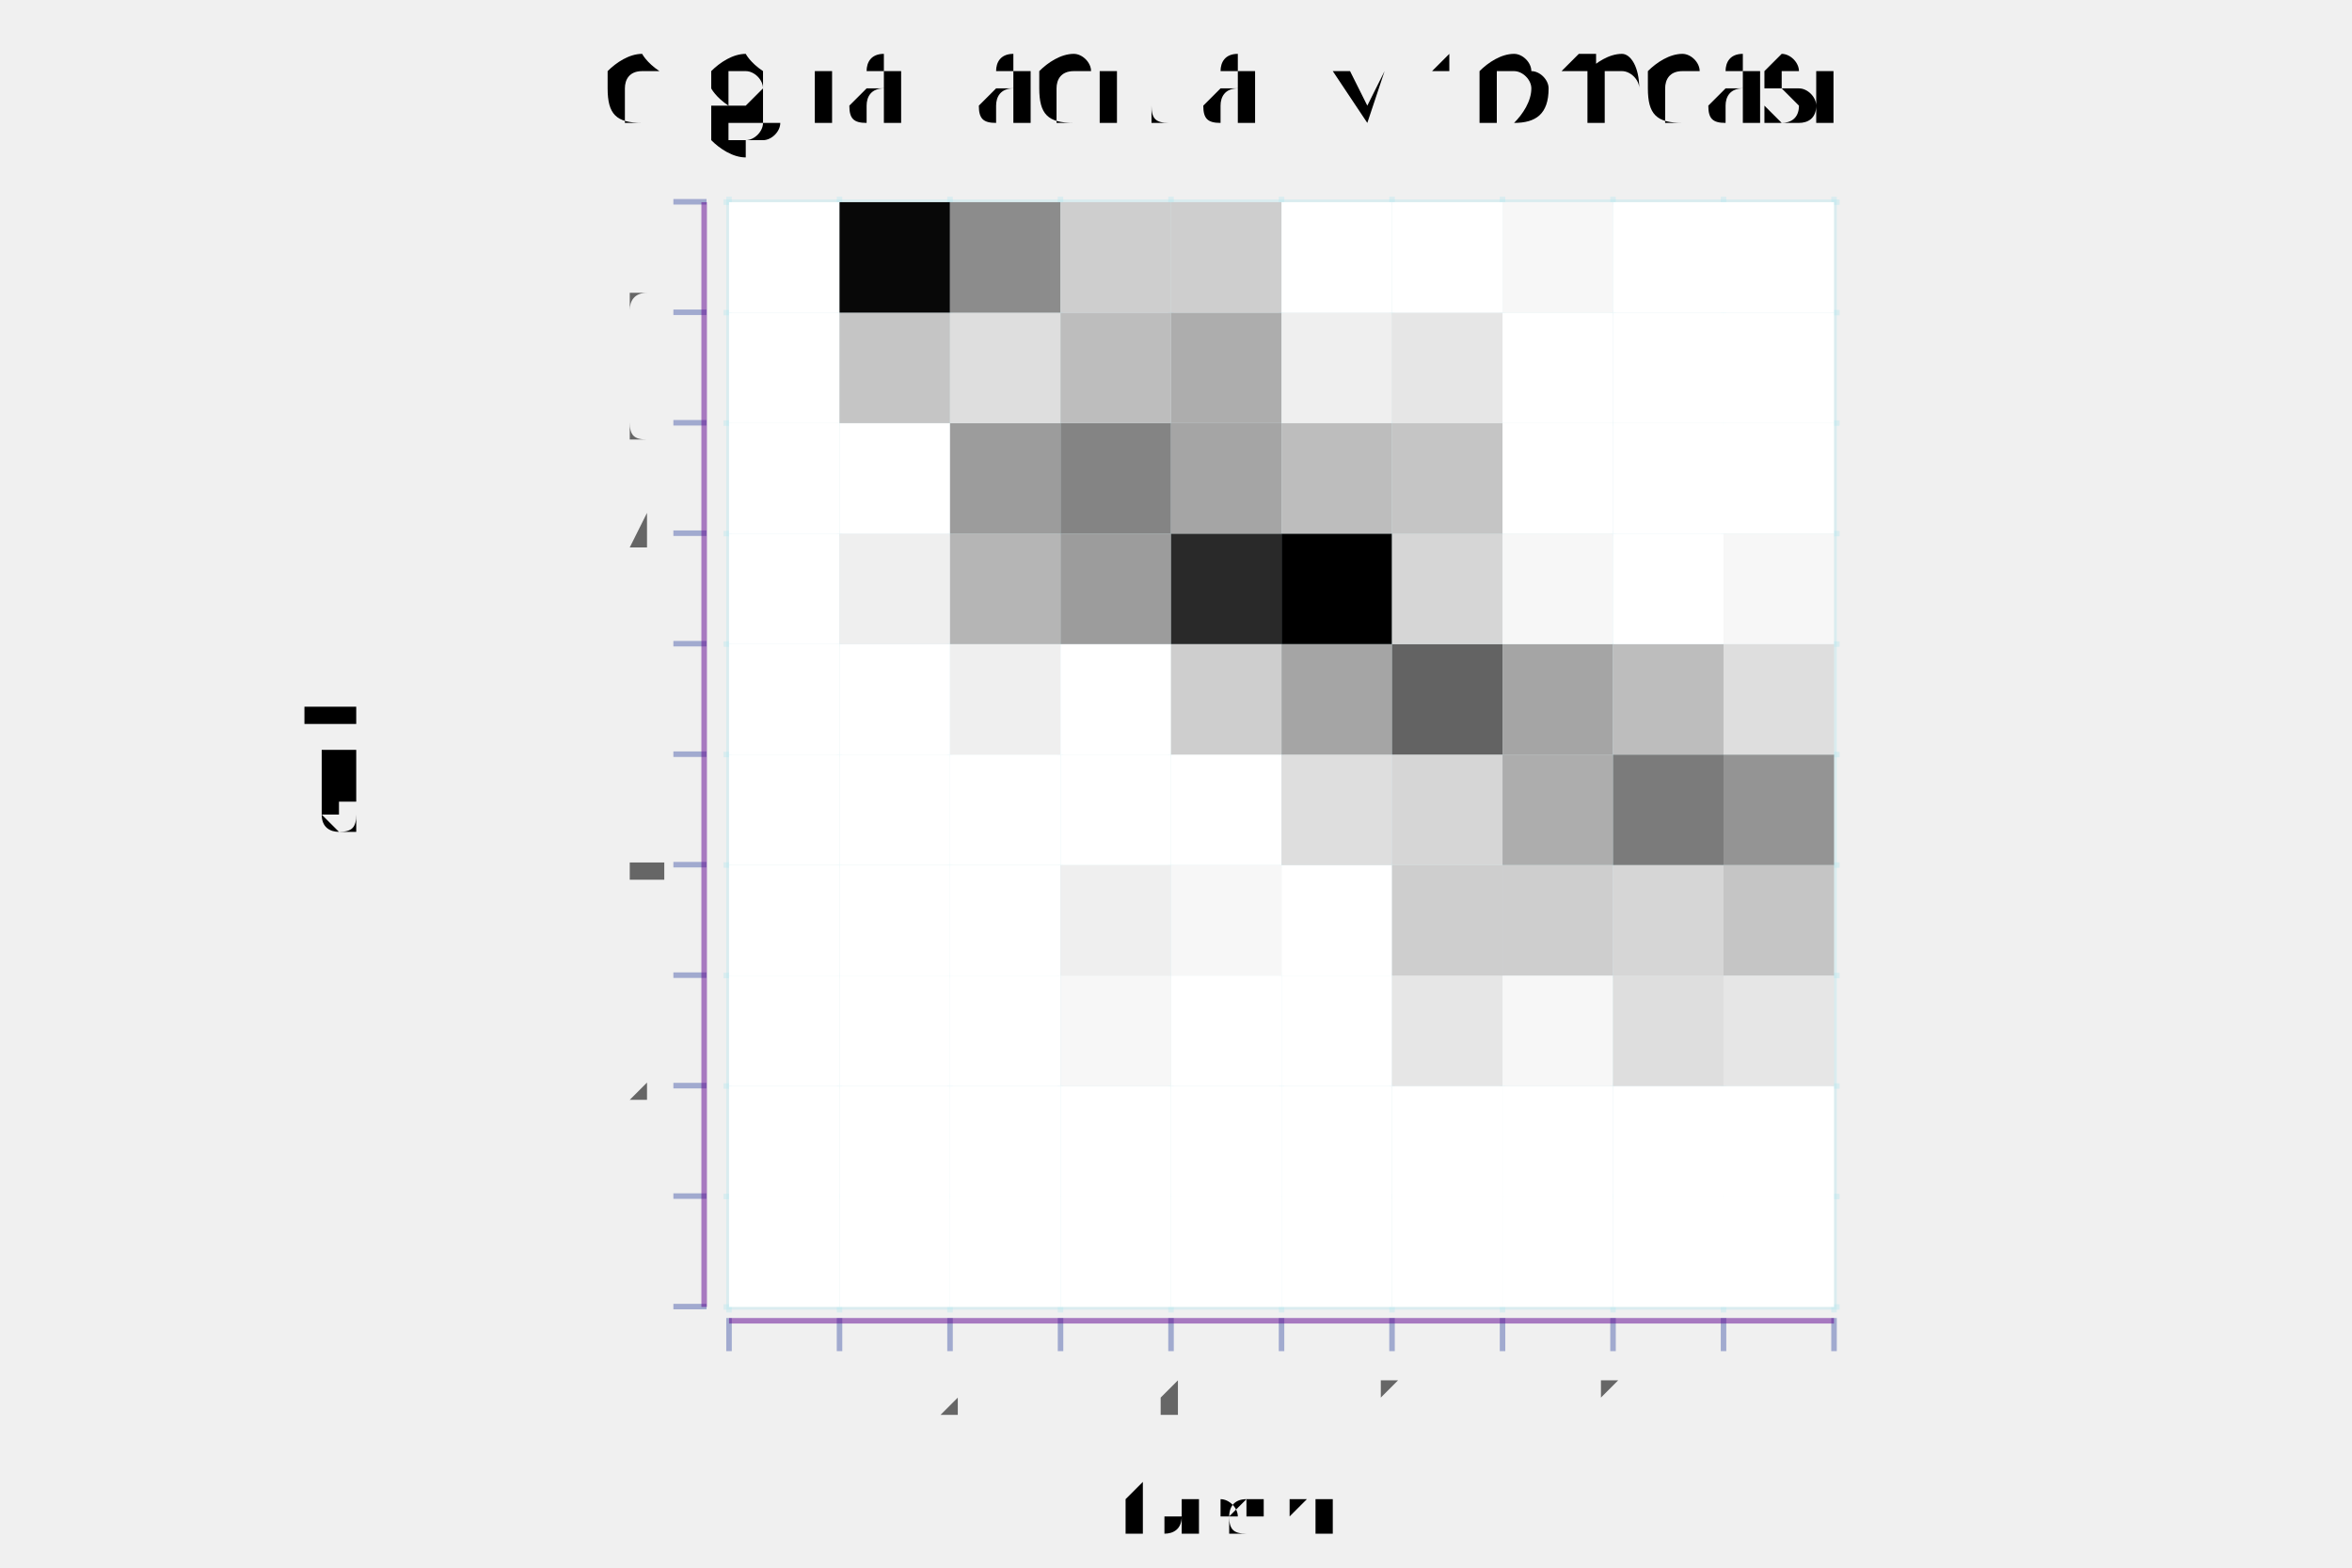
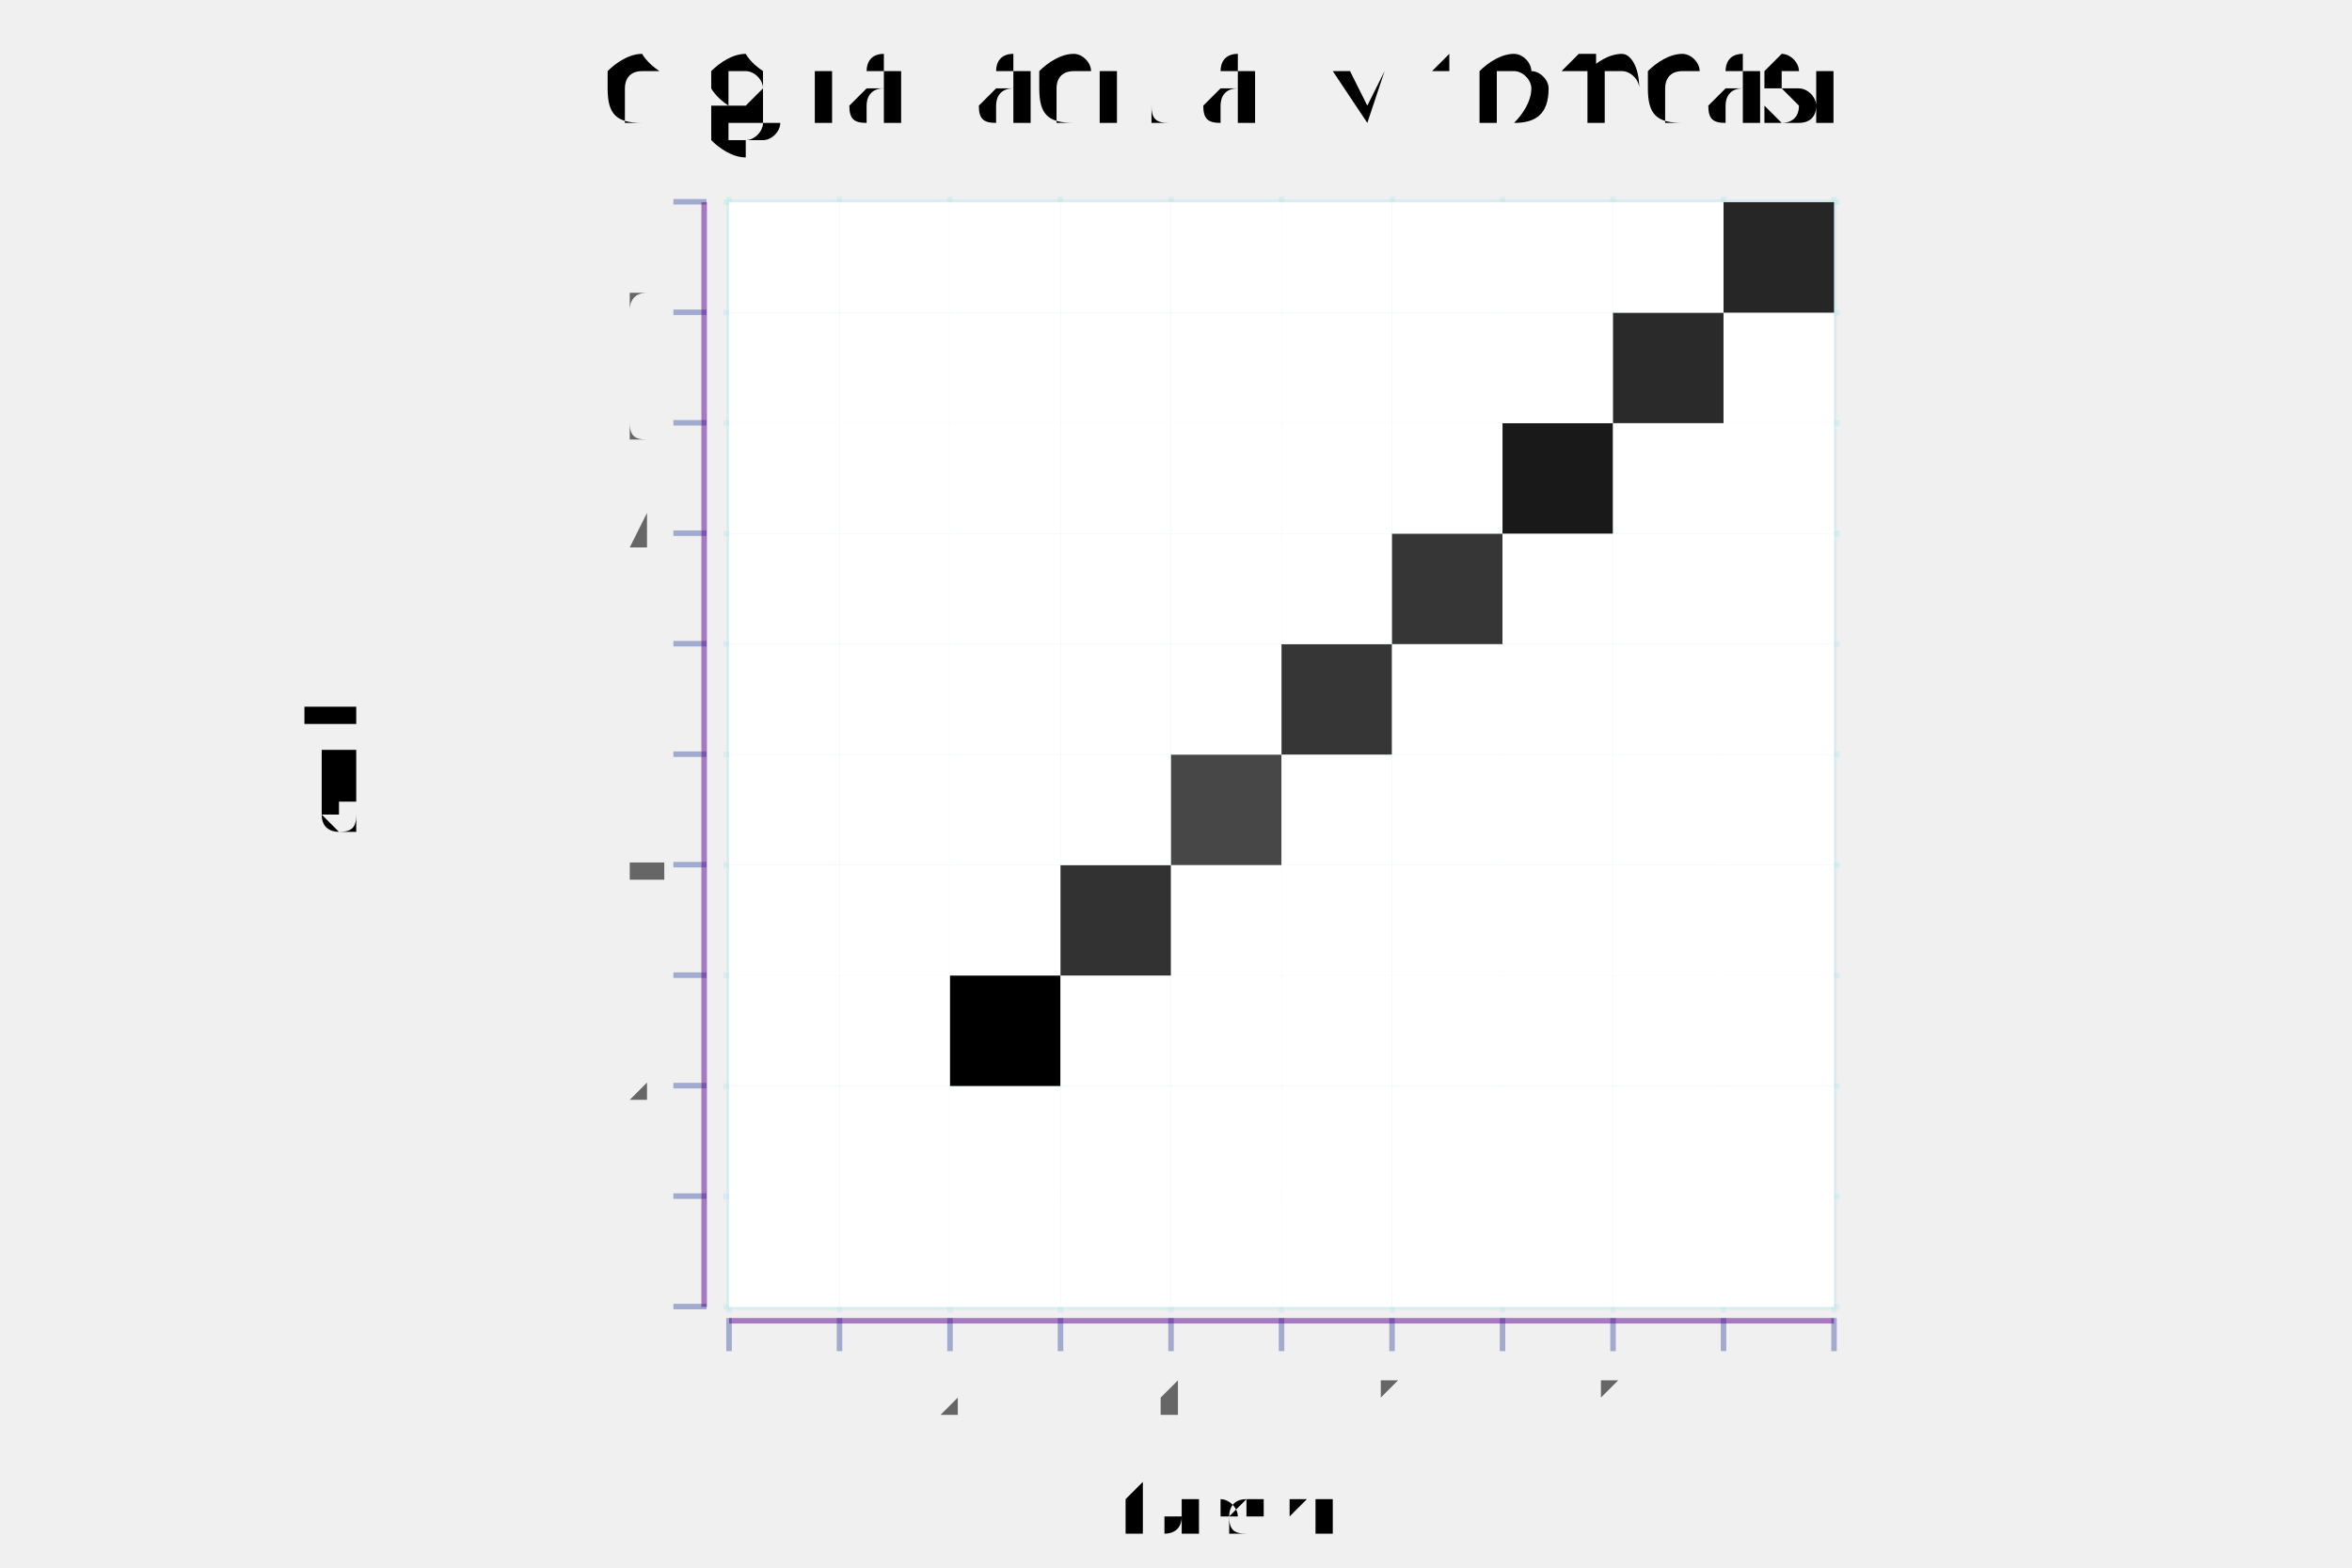
<svg xmlns="http://www.w3.org/2000/svg" viewBox="-0.893 -0.683 1.595 1.419" version="1.1" width="600.0" height="400.0">
  <g stroke-width="0.0" stroke="none" fill="#000000" transform="translate(-0.8373651, 2.698706896551728e-2)" fill-opacity="1.0" font-size="6.0e-2" text-anchor="middle">
    <text transform="rotate(-90.0, 0.0, -0.0)" x="0.0" y="-0.0">actual</text>
  </g>
  <g stroke-width="0.0" stroke="none" fill="#000000" transform="translate(-4.736508620689661e-2, 0.7052241)" fill-opacity="1.0" font-size="6.0e-2" text-anchor="middle">
    <text transform="rotate(0.0, 0.0, -0.0)" x="0.0" y="-0.0">forecast</text>
  </g>
  <g stroke-width="0.0" stroke="none" fill="#000000" transform="translate(-4.736508620689661e-2, -0.57175)" fill-opacity="1.0" font-size="0.12" text-anchor="middle">
    <text transform="rotate(0.0, 0.0, -0.0)" x="0.0" y="-0.0">digital actual v forecast</text>
  </g>
  <g stroke-width="0.0" stroke="#000000" fill="#666666" fill-opacity="3.0e-2" stroke-opacity="0.0">
    <rect width="1.0" height="1.0" x="-0.5" y="-0.5" />
  </g>
  <g stroke-width="5.0e-3" stroke="#A8E5EE" fill="none" stroke-opacity="0.3">
    <polyline points="-0.505,0.5 0.505,0.5" />
  </g>
  <g stroke-width="5.0e-3" stroke="#A8E5EE" fill="none" stroke-opacity="0.3">
    <polyline points="-0.505,0.4 0.505,0.4" />
  </g>
  <g stroke-width="5.0e-3" stroke="#A8E5EE" fill="none" stroke-opacity="0.3">
    <polyline points="-0.505,0.3 0.505,0.3" />
  </g>
  <g stroke-width="5.0e-3" stroke="#A8E5EE" fill="none" stroke-opacity="0.3">
    <polyline points="-0.505,0.2 0.505,0.2" />
  </g>
  <g stroke-width="5.0e-3" stroke="#A8E5EE" fill="none" stroke-opacity="0.3">
    <polyline points="-0.505,9.999999999999998e-2 0.505,9.999999999999998e-2" />
  </g>
  <g stroke-width="5.0e-3" stroke="#A8E5EE" fill="none" stroke-opacity="0.3">
    <polyline points="-0.505,-0.0 0.505,-0.0" />
  </g>
  <g stroke-width="5.0e-3" stroke="#A8E5EE" fill="none" stroke-opacity="0.3">
    <polyline points="-0.505,-9.999999999999998e-2 0.505,-9.999999999999998e-2" />
  </g>
  <g stroke-width="5.0e-3" stroke="#A8E5EE" fill="none" stroke-opacity="0.3">
    <polyline points="-0.505,-0.2 0.505,-0.2" />
  </g>
  <g stroke-width="5.0e-3" stroke="#A8E5EE" fill="none" stroke-opacity="0.3">
    <polyline points="-0.505,-0.3 0.505,-0.3" />
  </g>
  <g stroke-width="5.0e-3" stroke="#A8E5EE" fill="none" stroke-opacity="0.3">
    <polyline points="-0.505,-0.4 0.505,-0.4" />
  </g>
  <g stroke-width="5.0e-3" stroke="#A8E5EE" fill="none" stroke-opacity="0.3">
    <polyline points="-0.505,-0.5 0.505,-0.5" />
  </g>
  <g stroke-width="0.0" stroke="none" fill="#666666" fill-opacity="1.0" font-size="5.0e-2" text-anchor="end">
    <text x="-0.565" y="0.514">0</text>
  </g>
  <g stroke-width="0.0" stroke="none" fill="#666666" fill-opacity="1.0" font-size="5.0e-2" text-anchor="end">
    <text x="-0.565" y="0.415">1</text>
  </g>
  <g stroke-width="0.0" stroke="none" fill="#666666" fill-opacity="1.0" font-size="5.0e-2" text-anchor="end">
    <text x="-0.565" y="0.315">2</text>
  </g>
  <g stroke-width="0.0" stroke="none" fill="#666666" fill-opacity="1.0" font-size="5.0e-2" text-anchor="end">
    <text x="-0.565" y="0.215">3</text>
  </g>
  <g stroke-width="0.0" stroke="none" fill="#666666" fill-opacity="1.0" font-size="5.0e-2" text-anchor="end">
    <text x="-0.565" y="0.114">4</text>
  </g>
  <g stroke-width="0.0" stroke="none" fill="#666666" fill-opacity="1.0" font-size="5.0e-2" text-anchor="end">
    <text x="-0.565" y="1.4499999999999999e-2">5</text>
  </g>
  <g stroke-width="0.0" stroke="none" fill="#666666" fill-opacity="1.0" font-size="5.0e-2" text-anchor="end">
    <text x="-0.565" y="-8.549999999999998e-2">6</text>
  </g>
  <g stroke-width="0.0" stroke="none" fill="#666666" fill-opacity="1.0" font-size="5.0e-2" text-anchor="end">
    <text x="-0.565" y="-0.185">7</text>
  </g>
  <g stroke-width="0.0" stroke="none" fill="#666666" fill-opacity="1.0" font-size="5.0e-2" text-anchor="end">
    <text x="-0.565" y="-0.286">8</text>
  </g>
  <g stroke-width="0.0" stroke="none" fill="#666666" fill-opacity="1.0" font-size="5.0e-2" text-anchor="end">
    <text x="-0.565" y="-0.386">9</text>
  </g>
  <g stroke-width="0.0" stroke="none" fill="#666666" fill-opacity="1.0" font-size="5.0e-2" text-anchor="end">
    <text x="-0.565" y="-0.485">10</text>
  </g>
  <g stroke-width="0.0" stroke="#2C429D" fill="#5F0391" fill-opacity="1.0" stroke-opacity="0.4">
    <line stroke-width="5.0e-3" transform="rotate(-90.0, -0.5353448, 0.5)" x1="-0.535" y1="0.515" x2="-0.535" y2="0.485" />
    <line stroke-width="5.0e-3" transform="rotate(-90.0, -0.5353448, 0.4)" x1="-0.535" y1="0.415" x2="-0.535" y2="0.385" />
    <line stroke-width="5.0e-3" transform="rotate(-90.0, -0.5353448, 0.3)" x1="-0.535" y1="0.315" x2="-0.535" y2="0.285" />
    <line stroke-width="5.0e-3" transform="rotate(-90.0, -0.5353448, 0.2)" x1="-0.535" y1="0.215" x2="-0.535" y2="0.185" />
    <line stroke-width="5.0e-3" transform="rotate(-90.0, -0.5353448, 9.999999999999998e-2)" x1="-0.535" y1="0.115" x2="-0.535" y2="8.499999999999998e-2" />
    <line stroke-width="5.0e-3" transform="rotate(-90.0, -0.5353448, -0.0)" x1="-0.535" y1="1.5e-2" x2="-0.535" y2="-1.5e-2" />
    <line stroke-width="5.0e-3" transform="rotate(-90.0, -0.5353448, -9.999999999999998e-2)" x1="-0.535" y1="-8.499999999999998e-2" x2="-0.535" y2="-0.115" />
    <line stroke-width="5.0e-3" transform="rotate(-90.0, -0.5353448, -0.2)" x1="-0.535" y1="-0.185" x2="-0.535" y2="-0.215" />
    <line stroke-width="5.0e-3" transform="rotate(-90.0, -0.5353448, -0.3)" x1="-0.535" y1="-0.285" x2="-0.535" y2="-0.315" />
    <line stroke-width="5.0e-3" transform="rotate(-90.0, -0.5353448, -0.4)" x1="-0.535" y1="-0.385" x2="-0.535" y2="-0.415" />
    <line stroke-width="5.0e-3" transform="rotate(-90.0, -0.5353448, -0.5)" x1="-0.535" y1="-0.485" x2="-0.535" y2="-0.515" />
  </g>
  <g stroke-width="0.0" stroke="#666666" fill="#5F0391" fill-opacity="0.5" stroke-opacity="0.0">
    <rect width="5.0000000000000044e-3" height="1.0" x="-0.525" y="-0.5" />
  </g>
  <g stroke-width="5.0e-3" stroke="#A8E5EE" fill="none" stroke-opacity="0.3">
    <polyline points="-0.5,0.505 -0.5,-0.505" />
  </g>
  <g stroke-width="5.0e-3" stroke="#A8E5EE" fill="none" stroke-opacity="0.3">
    <polyline points="-0.4,0.505 -0.4,-0.505" />
  </g>
  <g stroke-width="5.0e-3" stroke="#A8E5EE" fill="none" stroke-opacity="0.3">
    <polyline points="-0.3,0.505 -0.3,-0.505" />
  </g>
  <g stroke-width="5.0e-3" stroke="#A8E5EE" fill="none" stroke-opacity="0.3">
    <polyline points="-0.2,0.505 -0.2,-0.505" />
  </g>
  <g stroke-width="5.0e-3" stroke="#A8E5EE" fill="none" stroke-opacity="0.3">
    <polyline points="-9.999999999999998e-2,0.505 -9.999999999999998e-2,-0.505" />
  </g>
  <g stroke-width="5.0e-3" stroke="#A8E5EE" fill="none" stroke-opacity="0.3">
    <polyline points="0.0,0.505 0.0,-0.505" />
  </g>
  <g stroke-width="5.0e-3" stroke="#A8E5EE" fill="none" stroke-opacity="0.3">
    <polyline points="9.999999999999998e-2,0.505 9.999999999999998e-2,-0.505" />
  </g>
  <g stroke-width="5.0e-3" stroke="#A8E5EE" fill="none" stroke-opacity="0.3">
    <polyline points="0.2,0.505 0.2,-0.505" />
  </g>
  <g stroke-width="5.0e-3" stroke="#A8E5EE" fill="none" stroke-opacity="0.3">
    <polyline points="0.3,0.505 0.3,-0.505" />
  </g>
  <g stroke-width="5.0e-3" stroke="#A8E5EE" fill="none" stroke-opacity="0.3">
    <polyline points="0.4,0.505 0.4,-0.505" />
  </g>
  <g stroke-width="5.0e-3" stroke="#A8E5EE" fill="none" stroke-opacity="0.3">
    <polyline points="0.5,0.505 0.5,-0.505" />
  </g>
  <g stroke-width="0.0" stroke="none" fill="#666666" fill-opacity="1.0" font-size="4.137931034482759e-2" text-anchor="middle">
    <text x="-0.5" y="0.6">0</text>
  </g>
  <g stroke-width="0.0" stroke="none" fill="#666666" fill-opacity="1.0" font-size="4.137931034482759e-2" text-anchor="middle">
    <text x="-0.4" y="0.6">1</text>
  </g>
  <g stroke-width="0.0" stroke="none" fill="#666666" fill-opacity="1.0" font-size="4.137931034482759e-2" text-anchor="middle">
    <text x="-0.3" y="0.6">2</text>
  </g>
  <g stroke-width="0.0" stroke="none" fill="#666666" fill-opacity="1.0" font-size="4.137931034482759e-2" text-anchor="middle">
    <text x="-0.2" y="0.6">3</text>
  </g>
  <g stroke-width="0.0" stroke="none" fill="#666666" fill-opacity="1.0" font-size="4.137931034482759e-2" text-anchor="middle">
    <text x="-9.999999999999998e-2" y="0.6">4</text>
  </g>
  <g stroke-width="0.0" stroke="none" fill="#666666" fill-opacity="1.0" font-size="4.137931034482759e-2" text-anchor="middle">
    <text x="0.0" y="0.6">5</text>
  </g>
  <g stroke-width="0.0" stroke="none" fill="#666666" fill-opacity="1.0" font-size="4.137931034482759e-2" text-anchor="middle">
    <text x="9.999999999999998e-2" y="0.6">6</text>
  </g>
  <g stroke-width="0.0" stroke="none" fill="#666666" fill-opacity="1.0" font-size="4.137931034482759e-2" text-anchor="middle">
    <text x="0.2" y="0.6">7</text>
  </g>
  <g stroke-width="0.0" stroke="none" fill="#666666" fill-opacity="1.0" font-size="4.137931034482759e-2" text-anchor="middle">
    <text x="0.3" y="0.6">8</text>
  </g>
  <g stroke-width="0.0" stroke="none" fill="#666666" fill-opacity="1.0" font-size="4.137931034482759e-2" text-anchor="middle">
    <text x="0.4" y="0.6">9</text>
  </g>
  <g stroke-width="0.0" stroke="none" fill="#666666" fill-opacity="1.0" font-size="4.137931034482759e-2" text-anchor="middle">
    <text x="0.5" y="0.6">10</text>
  </g>
  <g stroke-width="0.0" stroke="#2C429D" fill="#5F0391" fill-opacity="1.0" stroke-opacity="0.4">
    <line stroke-width="5.0e-3" x1="-0.5" y1="0.54" x2="-0.5" y2="0.51" />
    <line stroke-width="5.0e-3" x1="-0.4" y1="0.54" x2="-0.4" y2="0.51" />
    <line stroke-width="5.0e-3" x1="-0.3" y1="0.54" x2="-0.3" y2="0.51" />
    <line stroke-width="5.0e-3" x1="-0.2" y1="0.54" x2="-0.2" y2="0.51" />
    <line stroke-width="5.0e-3" x1="-9.999999999999998e-2" y1="0.54" x2="-9.999999999999998e-2" y2="0.51" />
    <line stroke-width="5.0e-3" y1="0.54" y2="0.51" />
    <line stroke-width="5.0e-3" x1="9.999999999999998e-2" y1="0.54" x2="9.999999999999998e-2" y2="0.51" />
    <line stroke-width="5.0e-3" x1="0.2" y1="0.54" x2="0.2" y2="0.51" />
    <line stroke-width="5.0e-3" x1="0.3" y1="0.54" x2="0.3" y2="0.51" />
    <line stroke-width="5.0e-3" x1="0.4" y1="0.54" x2="0.4" y2="0.51" />
    <line stroke-width="5.0e-3" x1="0.5" y1="0.54" x2="0.5" y2="0.51" />
  </g>
  <g stroke-width="0.0" stroke="#666666" fill="#5F0391" fill-opacity="0.5" stroke-opacity="0.0">
    <rect width="1.0" height="5.0000000000000044e-3" x="-0.5" y="0.51" />
  </g>
  <g stroke-width="0.0" stroke="#000000" fill="#FFFFFF" fill-opacity="1.0" stroke-opacity="0.0">
    <rect width="9.999999999999998e-2" height="9.999999999999998e-2" x="-0.5" y="0.4" />
  </g>
  <g stroke-width="0.0" stroke="#000000" fill="#FFFFFF" fill-opacity="1.0" stroke-opacity="0.0">
    <rect width="9.999999999999998e-2" height="0.1" x="-0.5" y="0.3" />
  </g>
  <g stroke-width="0.0" stroke="#000000" fill="#FFFFFF" fill-opacity="1.0" stroke-opacity="0.0">
    <rect width="9.999999999999998e-2" height="0.1" x="-0.5" y="0.2" />
  </g>
  <g stroke-width="0.0" stroke="#000000" fill="#FFFFFF" fill-opacity="1.0" stroke-opacity="0.0">
    <rect width="9.999999999999998e-2" height="9.999999999999998e-2" x="-0.5" y="9.999999999999998e-2" />
  </g>
  <g stroke-width="0.0" stroke="#000000" fill="#FFFFFF" fill-opacity="1.0" stroke-opacity="0.0">
    <rect width="9.999999999999998e-2" height="9.999999999999998e-2" x="-0.5" />
  </g>
  <g stroke-width="0.0" stroke="#000000" fill="#FFFFFF" fill-opacity="1.0" stroke-opacity="0.0">
    <rect width="9.999999999999998e-2" height="0.1" x="-0.5" y="-0.1" />
  </g>
  <g stroke-width="0.0" stroke="#000000" fill="#FFFFFF" fill-opacity="1.0" stroke-opacity="0.0">
    <rect width="9.999999999999998e-2" height="9.999999999999998e-2" x="-0.5" y="-0.2" />
  </g>
  <g stroke-width="0.0" stroke="#000000" fill="#FFFFFF" fill-opacity="1.0" stroke-opacity="0.0">
    <rect width="9.999999999999998e-2" height="9.999999999999998e-2" x="-0.5" y="-0.3" />
  </g>
  <g stroke-width="0.0" stroke="#000000" fill="#FFFFFF" fill-opacity="1.0" stroke-opacity="0.0">
    <rect width="9.999999999999998e-2" height="9.999999999999998e-2" x="-0.5" y="-0.4" />
  </g>
  <g stroke-width="0.0" stroke="#000000" fill="#FFFFFF" fill-opacity="1.0" stroke-opacity="0.0">
    <rect width="9.999999999999998e-2" height="9.999999999999998e-2" x="-0.5" y="-0.5" />
  </g>
  <g stroke-width="0.0" stroke="#000000" fill="#FFFFFF" fill-opacity="1.0" stroke-opacity="0.0">
    <rect width="0.1" height="9.999999999999998e-2" x="-0.4" y="0.4" />
  </g>
  <g stroke-width="0.0" stroke="#000000" fill="#FFFFFF" fill-opacity="1.0" stroke-opacity="0.0">
    <rect width="0.1" height="0.1" x="-0.4" y="0.3" />
  </g>
  <g stroke-width="0.0" stroke="#000000" fill="#FFFFFF" fill-opacity="1.0" stroke-opacity="0.0">
    <rect width="0.1" height="0.1" x="-0.4" y="0.2" />
  </g>
  <g stroke-width="0.0" stroke="#000000" fill="#FFFFFF" fill-opacity="1.0" stroke-opacity="0.0">
    <rect width="0.1" height="9.999999999999998e-2" x="-0.4" y="9.999999999999998e-2" />
  </g>
  <g stroke-width="0.0" stroke="#000000" fill="#FFFFFF" fill-opacity="1.0" stroke-opacity="0.0">
    <rect width="0.1" height="9.999999999999998e-2" x="-0.4" />
  </g>
  <g stroke-width="0.0" stroke="#000000" fill="#FFFFFF" fill-opacity="1.0" stroke-opacity="0.0">
    <rect width="0.1" height="0.1" x="-0.4" y="-0.1" />
  </g>
-   <g stroke-width="0.0" stroke="#000000" fill="#EFEFEF" fill-opacity="1.0" stroke-opacity="0.0">
+   <g stroke-width="0.0" stroke="#000000" fill="#FFFFFF" fill-opacity="1.0" stroke-opacity="0.0">
    <rect width="0.1" height="9.999999999999998e-2" x="-0.4" y="-0.2" />
  </g>
  <g stroke-width="0.0" stroke="#000000" fill="#FFFFFF" fill-opacity="1.0" stroke-opacity="0.0">
    <rect width="0.1" height="9.999999999999998e-2" x="-0.4" y="-0.3" />
  </g>
-   <g stroke-width="0.0" stroke="#000000" fill="#C5C5C5" fill-opacity="1.0" stroke-opacity="0.0">
+   <g stroke-width="0.0" stroke="#000000" fill="#FFFFFF" fill-opacity="1.0" stroke-opacity="0.0">
    <rect width="0.1" height="9.999999999999998e-2" x="-0.4" y="-0.4" />
  </g>
-   <g stroke-width="0.0" stroke="#000000" fill="#080808" fill-opacity="1.0" stroke-opacity="0.0">
+   <g stroke-width="0.0" stroke="#000000" fill="#FFFFFF" fill-opacity="1.0" stroke-opacity="0.0">
    <rect width="0.1" height="9.999999999999998e-2" x="-0.4" y="-0.5" />
  </g>
  <g stroke-width="0.0" stroke="#000000" fill="#FFFFFF" fill-opacity="1.0" stroke-opacity="0.0">
    <rect width="0.1" height="9.999999999999998e-2" x="-0.3" y="0.4" />
  </g>
  <g stroke-width="0.0" stroke="#000000" fill="#FFFFFF" fill-opacity="1.0" stroke-opacity="0.0">
    <rect width="0.1" height="0.1" x="-0.3" y="0.3" />
  </g>
-   <g stroke-width="0.0" stroke="#000000" fill="#FFFFFF" fill-opacity="1.0" stroke-opacity="0.0">
+   <g stroke-width="0.0" stroke="#000000" fill="#000000" fill-opacity="1.0" stroke-opacity="0.0">
    <rect width="0.1" height="0.1" x="-0.3" y="0.2" />
  </g>
  <g stroke-width="0.0" stroke="#000000" fill="#FFFFFF" fill-opacity="1.0" stroke-opacity="0.0">
    <rect width="0.1" height="9.999999999999998e-2" x="-0.3" y="9.999999999999998e-2" />
  </g>
  <g stroke-width="0.0" stroke="#000000" fill="#FFFFFF" fill-opacity="1.0" stroke-opacity="0.0">
    <rect width="0.1" height="9.999999999999998e-2" x="-0.3" />
  </g>
-   <g stroke-width="0.0" stroke="#000000" fill="#EFEFEF" fill-opacity="1.0" stroke-opacity="0.0">
+   <g stroke-width="0.0" stroke="#000000" fill="#FFFFFF" fill-opacity="1.0" stroke-opacity="0.0">
    <rect width="0.1" height="0.1" x="-0.3" y="-0.1" />
  </g>
-   <g stroke-width="0.0" stroke="#000000" fill="#B5B5B5" fill-opacity="1.0" stroke-opacity="0.0">
+   <g stroke-width="0.0" stroke="#000000" fill="#FFFFFF" fill-opacity="1.0" stroke-opacity="0.0">
    <rect width="0.1" height="9.999999999999998e-2" x="-0.3" y="-0.2" />
  </g>
-   <g stroke-width="0.0" stroke="#000000" fill="#9C9C9C" fill-opacity="1.0" stroke-opacity="0.0">
+   <g stroke-width="0.0" stroke="#000000" fill="#FFFFFF" fill-opacity="1.0" stroke-opacity="0.0">
    <rect width="0.1" height="9.999999999999998e-2" x="-0.3" y="-0.3" />
  </g>
-   <g stroke-width="0.0" stroke="#000000" fill="#DEDEDE" fill-opacity="1.0" stroke-opacity="0.0">
+   <g stroke-width="0.0" stroke="#000000" fill="#FFFFFF" fill-opacity="1.0" stroke-opacity="0.0">
    <rect width="0.1" height="9.999999999999998e-2" x="-0.3" y="-0.4" />
  </g>
-   <g stroke-width="0.0" stroke="#000000" fill="#8C8C8C" fill-opacity="1.0" stroke-opacity="0.0">
+   <g stroke-width="0.0" stroke="#000000" fill="#FFFFFF" fill-opacity="1.0" stroke-opacity="0.0">
    <rect width="0.1" height="9.999999999999998e-2" x="-0.3" y="-0.5" />
  </g>
  <g stroke-width="0.0" stroke="#000000" fill="#FFFFFF" fill-opacity="1.0" stroke-opacity="0.0">
    <rect width="9.999999999999998e-2" height="9.999999999999998e-2" x="-0.2" y="0.4" />
  </g>
  <g stroke-width="0.0" stroke="#000000" fill="#FFFFFF" fill-opacity="1.0" stroke-opacity="0.0">
    <rect width="9.999999999999998e-2" height="0.1" x="-0.2" y="0.3" />
  </g>
-   <g stroke-width="0.0" stroke="#000000" fill="#F7F7F7" fill-opacity="1.0" stroke-opacity="0.0">
+   <g stroke-width="0.0" stroke="#000000" fill="#FFFFFF" fill-opacity="1.0" stroke-opacity="0.0">
    <rect width="9.999999999999998e-2" height="0.1" x="-0.2" y="0.2" />
  </g>
-   <g stroke-width="0.0" stroke="#000000" fill="#EFEFEF" fill-opacity="1.0" stroke-opacity="0.0">
+   <g stroke-width="0.0" stroke="#000000" fill="#323232" fill-opacity="1.0" stroke-opacity="0.0">
    <rect width="9.999999999999998e-2" height="9.999999999999998e-2" x="-0.2" y="9.999999999999998e-2" />
  </g>
  <g stroke-width="0.0" stroke="#000000" fill="#FFFFFF" fill-opacity="1.0" stroke-opacity="0.0">
    <rect width="9.999999999999998e-2" height="9.999999999999998e-2" x="-0.2" />
  </g>
  <g stroke-width="0.0" stroke="#000000" fill="#FFFFFF" fill-opacity="1.0" stroke-opacity="0.0">
    <rect width="9.999999999999998e-2" height="0.1" x="-0.2" y="-0.1" />
  </g>
-   <g stroke-width="0.0" stroke="#000000" fill="#9C9C9C" fill-opacity="1.0" stroke-opacity="0.0">
+   <g stroke-width="0.0" stroke="#000000" fill="#FFFFFF" fill-opacity="1.0" stroke-opacity="0.0">
    <rect width="9.999999999999998e-2" height="9.999999999999998e-2" x="-0.2" y="-0.2" />
  </g>
-   <g stroke-width="0.0" stroke="#000000" fill="#848484" fill-opacity="1.0" stroke-opacity="0.0">
+   <g stroke-width="0.0" stroke="#000000" fill="#FFFFFF" fill-opacity="1.0" stroke-opacity="0.0">
    <rect width="9.999999999999998e-2" height="9.999999999999998e-2" x="-0.2" y="-0.3" />
  </g>
-   <g stroke-width="0.0" stroke="#000000" fill="#BDBDBD" fill-opacity="1.0" stroke-opacity="0.0">
+   <g stroke-width="0.0" stroke="#000000" fill="#FFFFFF" fill-opacity="1.0" stroke-opacity="0.0">
    <rect width="9.999999999999998e-2" height="9.999999999999998e-2" x="-0.2" y="-0.4" />
  </g>
-   <g stroke-width="0.0" stroke="#000000" fill="#CECECE" fill-opacity="1.0" stroke-opacity="0.0">
+   <g stroke-width="0.0" stroke="#000000" fill="#FFFFFF" fill-opacity="1.0" stroke-opacity="0.0">
    <rect width="9.999999999999998e-2" height="9.999999999999998e-2" x="-0.2" y="-0.5" />
  </g>
  <g stroke-width="0.0" stroke="#000000" fill="#FFFFFF" fill-opacity="1.0" stroke-opacity="0.0">
    <rect width="9.999999999999998e-2" height="9.999999999999998e-2" x="-9.999999999999998e-2" y="0.4" />
  </g>
  <g stroke-width="0.0" stroke="#000000" fill="#FFFFFF" fill-opacity="1.0" stroke-opacity="0.0">
    <rect width="9.999999999999998e-2" height="0.1" x="-9.999999999999998e-2" y="0.3" />
  </g>
  <g stroke-width="0.0" stroke="#000000" fill="#FFFFFF" fill-opacity="1.0" stroke-opacity="0.0">
    <rect width="9.999999999999998e-2" height="0.1" x="-9.999999999999998e-2" y="0.2" />
  </g>
-   <g stroke-width="0.0" stroke="#000000" fill="#F7F7F7" fill-opacity="1.0" stroke-opacity="0.0">
+   <g stroke-width="0.0" stroke="#000000" fill="#FFFFFF" fill-opacity="1.0" stroke-opacity="0.0">
    <rect width="9.999999999999998e-2" height="9.999999999999998e-2" x="-9.999999999999998e-2" y="9.999999999999998e-2" />
  </g>
-   <g stroke-width="0.0" stroke="#000000" fill="#FFFFFF" fill-opacity="1.0" stroke-opacity="0.0">
+   <g stroke-width="0.0" stroke="#000000" fill="#474747" fill-opacity="1.0" stroke-opacity="0.0">
    <rect width="9.999999999999998e-2" height="9.999999999999998e-2" x="-9.999999999999998e-2" />
  </g>
-   <g stroke-width="0.0" stroke="#000000" fill="#CECECE" fill-opacity="1.0" stroke-opacity="0.0">
+   <g stroke-width="0.0" stroke="#000000" fill="#FFFFFF" fill-opacity="1.0" stroke-opacity="0.0">
    <rect width="9.999999999999998e-2" height="0.1" x="-9.999999999999998e-2" y="-0.1" />
  </g>
-   <g stroke-width="0.0" stroke="#000000" fill="#292929" fill-opacity="1.0" stroke-opacity="0.0">
+   <g stroke-width="0.0" stroke="#000000" fill="#FFFFFF" fill-opacity="1.0" stroke-opacity="0.0">
    <rect width="9.999999999999998e-2" height="9.999999999999998e-2" x="-9.999999999999998e-2" y="-0.2" />
  </g>
-   <g stroke-width="0.0" stroke="#000000" fill="#A5A5A5" fill-opacity="1.0" stroke-opacity="0.0">
+   <g stroke-width="0.0" stroke="#000000" fill="#FFFFFF" fill-opacity="1.0" stroke-opacity="0.0">
    <rect width="9.999999999999998e-2" height="9.999999999999998e-2" x="-9.999999999999998e-2" y="-0.3" />
  </g>
-   <g stroke-width="0.0" stroke="#000000" fill="#ADADAD" fill-opacity="1.0" stroke-opacity="0.0">
+   <g stroke-width="0.0" stroke="#000000" fill="#FFFFFF" fill-opacity="1.0" stroke-opacity="0.0">
    <rect width="9.999999999999998e-2" height="9.999999999999998e-2" x="-9.999999999999998e-2" y="-0.4" />
  </g>
-   <g stroke-width="0.0" stroke="#000000" fill="#CECECE" fill-opacity="1.0" stroke-opacity="0.0">
+   <g stroke-width="0.0" stroke="#000000" fill="#FFFFFF" fill-opacity="1.0" stroke-opacity="0.0">
    <rect width="9.999999999999998e-2" height="9.999999999999998e-2" x="-9.999999999999998e-2" y="-0.5" />
  </g>
  <g stroke-width="0.0" stroke="#000000" fill="#FFFFFF" fill-opacity="1.0" stroke-opacity="0.0">
    <rect width="0.1" height="9.999999999999998e-2" y="0.4" />
  </g>
  <g stroke-width="0.0" stroke="#000000" fill="#FFFFFF" fill-opacity="1.0" stroke-opacity="0.0">
    <rect width="0.1" height="0.1" y="0.3" />
  </g>
  <g stroke-width="0.0" stroke="#000000" fill="#FFFFFF" fill-opacity="1.0" stroke-opacity="0.0">
    <rect width="0.1" height="0.1" y="0.2" />
  </g>
  <g stroke-width="0.0" stroke="#000000" fill="#FFFFFF" fill-opacity="1.0" stroke-opacity="0.0">
    <rect width="0.1" height="9.999999999999998e-2" y="9.999999999999998e-2" />
  </g>
-   <g stroke-width="0.0" stroke="#000000" fill="#DEDEDE" fill-opacity="1.0" stroke-opacity="0.0">
+   <g stroke-width="0.0" stroke="#000000" fill="#FFFFFF" fill-opacity="1.0" stroke-opacity="0.0">
    <rect width="0.1" height="9.999999999999998e-2" />
  </g>
-   <g stroke-width="0.0" stroke="#000000" fill="#A5A5A5" fill-opacity="1.0" stroke-opacity="0.0">
+   <g stroke-width="0.0" stroke="#000000" fill="#363636" fill-opacity="1.0" stroke-opacity="0.0">
    <rect width="0.1" height="0.1" y="-0.1" />
  </g>
-   <g stroke-width="0.0" stroke="#000000" fill="#000000" fill-opacity="1.0" stroke-opacity="0.0">
+   <g stroke-width="0.0" stroke="#000000" fill="#FFFFFF" fill-opacity="1.0" stroke-opacity="0.0">
    <rect width="0.1" height="9.999999999999998e-2" y="-0.2" />
  </g>
-   <g stroke-width="0.0" stroke="#000000" fill="#BDBDBD" fill-opacity="1.0" stroke-opacity="0.0">
+   <g stroke-width="0.0" stroke="#000000" fill="#FFFFFF" fill-opacity="1.0" stroke-opacity="0.0">
    <rect width="0.1" height="9.999999999999998e-2" y="-0.3" />
  </g>
-   <g stroke-width="0.0" stroke="#000000" fill="#EFEFEF" fill-opacity="1.0" stroke-opacity="0.0">
+   <g stroke-width="0.0" stroke="#000000" fill="#FFFFFF" fill-opacity="1.0" stroke-opacity="0.0">
    <rect width="0.1" height="9.999999999999998e-2" y="-0.4" />
  </g>
  <g stroke-width="0.0" stroke="#000000" fill="#FFFFFF" fill-opacity="1.0" stroke-opacity="0.0">
    <rect width="0.1" height="9.999999999999998e-2" y="-0.5" />
  </g>
  <g stroke-width="0.0" stroke="#000000" fill="#FFFFFF" fill-opacity="1.0" stroke-opacity="0.0">
    <rect width="9.999999999999998e-2" height="9.999999999999998e-2" x="0.1" y="0.4" />
  </g>
  <g stroke-width="0.0" stroke="#000000" fill="#FFFFFF" fill-opacity="1.0" stroke-opacity="0.0">
    <rect width="9.999999999999998e-2" height="0.1" x="0.1" y="0.3" />
  </g>
-   <g stroke-width="0.0" stroke="#000000" fill="#E6E6E6" fill-opacity="1.0" stroke-opacity="0.0">
+   <g stroke-width="0.0" stroke="#000000" fill="#FFFFFF" fill-opacity="1.0" stroke-opacity="0.0">
    <rect width="9.999999999999998e-2" height="0.1" x="0.1" y="0.2" />
  </g>
-   <g stroke-width="0.0" stroke="#000000" fill="#CECECE" fill-opacity="1.0" stroke-opacity="0.0">
+   <g stroke-width="0.0" stroke="#000000" fill="#FFFFFF" fill-opacity="1.0" stroke-opacity="0.0">
    <rect width="9.999999999999998e-2" height="9.999999999999998e-2" x="0.1" y="9.999999999999998e-2" />
  </g>
-   <g stroke-width="0.0" stroke="#000000" fill="#D6D6D6" fill-opacity="1.0" stroke-opacity="0.0">
+   <g stroke-width="0.0" stroke="#000000" fill="#FFFFFF" fill-opacity="1.0" stroke-opacity="0.0">
    <rect width="9.999999999999998e-2" height="9.999999999999998e-2" x="0.1" />
  </g>
-   <g stroke-width="0.0" stroke="#000000" fill="#636363" fill-opacity="1.0" stroke-opacity="0.0">
+   <g stroke-width="0.0" stroke="#000000" fill="#FFFFFF" fill-opacity="1.0" stroke-opacity="0.0">
    <rect width="9.999999999999998e-2" height="0.1" x="0.1" y="-0.1" />
  </g>
-   <g stroke-width="0.0" stroke="#000000" fill="#D6D6D6" fill-opacity="1.0" stroke-opacity="0.0">
+   <g stroke-width="0.0" stroke="#000000" fill="#363636" fill-opacity="1.0" stroke-opacity="0.0">
    <rect width="9.999999999999998e-2" height="9.999999999999998e-2" x="0.1" y="-0.2" />
  </g>
-   <g stroke-width="0.0" stroke="#000000" fill="#C5C5C5" fill-opacity="1.0" stroke-opacity="0.0">
+   <g stroke-width="0.0" stroke="#000000" fill="#FFFFFF" fill-opacity="1.0" stroke-opacity="0.0">
    <rect width="9.999999999999998e-2" height="9.999999999999998e-2" x="0.1" y="-0.3" />
  </g>
-   <g stroke-width="0.0" stroke="#000000" fill="#E6E6E6" fill-opacity="1.0" stroke-opacity="0.0">
+   <g stroke-width="0.0" stroke="#000000" fill="#FFFFFF" fill-opacity="1.0" stroke-opacity="0.0">
    <rect width="9.999999999999998e-2" height="9.999999999999998e-2" x="0.1" y="-0.4" />
  </g>
  <g stroke-width="0.0" stroke="#000000" fill="#FFFFFF" fill-opacity="1.0" stroke-opacity="0.0">
    <rect width="9.999999999999998e-2" height="9.999999999999998e-2" x="0.1" y="-0.5" />
  </g>
  <g stroke-width="0.0" stroke="#000000" fill="#FFFFFF" fill-opacity="1.0" stroke-opacity="0.0">
    <rect width="9.999999999999998e-2" height="9.999999999999998e-2" x="0.2" y="0.4" />
  </g>
  <g stroke-width="0.0" stroke="#000000" fill="#FFFFFF" fill-opacity="1.0" stroke-opacity="0.0">
    <rect width="9.999999999999998e-2" height="0.1" x="0.2" y="0.3" />
  </g>
-   <g stroke-width="0.0" stroke="#000000" fill="#F7F7F7" fill-opacity="1.0" stroke-opacity="0.0">
+   <g stroke-width="0.0" stroke="#000000" fill="#FFFFFF" fill-opacity="1.0" stroke-opacity="0.0">
    <rect width="9.999999999999998e-2" height="0.1" x="0.2" y="0.2" />
  </g>
-   <g stroke-width="0.0" stroke="#000000" fill="#CECECE" fill-opacity="1.0" stroke-opacity="0.0">
+   <g stroke-width="0.0" stroke="#000000" fill="#FFFFFF" fill-opacity="1.0" stroke-opacity="0.0">
    <rect width="9.999999999999998e-2" height="9.999999999999998e-2" x="0.2" y="9.999999999999998e-2" />
  </g>
-   <g stroke-width="0.0" stroke="#000000" fill="#ADADAD" fill-opacity="1.0" stroke-opacity="0.0">
+   <g stroke-width="0.0" stroke="#000000" fill="#FFFFFF" fill-opacity="1.0" stroke-opacity="0.0">
    <rect width="9.999999999999998e-2" height="9.999999999999998e-2" x="0.2" />
  </g>
-   <g stroke-width="0.0" stroke="#000000" fill="#A5A5A5" fill-opacity="1.0" stroke-opacity="0.0">
+   <g stroke-width="0.0" stroke="#000000" fill="#FFFFFF" fill-opacity="1.0" stroke-opacity="0.0">
    <rect width="9.999999999999998e-2" height="0.1" x="0.2" y="-0.1" />
  </g>
-   <g stroke-width="0.0" stroke="#000000" fill="#F7F7F7" fill-opacity="1.0" stroke-opacity="0.0">
+   <g stroke-width="0.0" stroke="#000000" fill="#FFFFFF" fill-opacity="1.0" stroke-opacity="0.0">
    <rect width="9.999999999999998e-2" height="9.999999999999998e-2" x="0.2" y="-0.2" />
  </g>
-   <g stroke-width="0.0" stroke="#000000" fill="#FFFFFF" fill-opacity="1.0" stroke-opacity="0.0">
+   <g stroke-width="0.0" stroke="#000000" fill="#191919" fill-opacity="1.0" stroke-opacity="0.0">
    <rect width="9.999999999999998e-2" height="9.999999999999998e-2" x="0.2" y="-0.3" />
  </g>
  <g stroke-width="0.0" stroke="#000000" fill="#FFFFFF" fill-opacity="1.0" stroke-opacity="0.0">
    <rect width="9.999999999999998e-2" height="9.999999999999998e-2" x="0.2" y="-0.4" />
  </g>
-   <g stroke-width="0.0" stroke="#000000" fill="#F7F7F7" fill-opacity="1.0" stroke-opacity="0.0">
+   <g stroke-width="0.0" stroke="#000000" fill="#FFFFFF" fill-opacity="1.0" stroke-opacity="0.0">
    <rect width="9.999999999999998e-2" height="9.999999999999998e-2" x="0.2" y="-0.5" />
  </g>
  <g stroke-width="0.0" stroke="#000000" fill="#FFFFFF" fill-opacity="1.0" stroke-opacity="0.0">
    <rect width="9.999999999999998e-2" height="9.999999999999998e-2" x="0.3" y="0.4" />
  </g>
  <g stroke-width="0.0" stroke="#000000" fill="#FFFFFF" fill-opacity="1.0" stroke-opacity="0.0">
    <rect width="9.999999999999998e-2" height="0.1" x="0.3" y="0.3" />
  </g>
-   <g stroke-width="0.0" stroke="#000000" fill="#DEDEDE" fill-opacity="1.0" stroke-opacity="0.0">
+   <g stroke-width="0.0" stroke="#000000" fill="#FFFFFF" fill-opacity="1.0" stroke-opacity="0.0">
    <rect width="9.999999999999998e-2" height="0.1" x="0.3" y="0.2" />
  </g>
-   <g stroke-width="0.0" stroke="#000000" fill="#D6D6D6" fill-opacity="1.0" stroke-opacity="0.0">
+   <g stroke-width="0.0" stroke="#000000" fill="#FFFFFF" fill-opacity="1.0" stroke-opacity="0.0">
    <rect width="9.999999999999998e-2" height="9.999999999999998e-2" x="0.3" y="9.999999999999998e-2" />
  </g>
-   <g stroke-width="0.0" stroke="#000000" fill="#7B7B7B" fill-opacity="1.0" stroke-opacity="0.0">
+   <g stroke-width="0.0" stroke="#000000" fill="#FFFFFF" fill-opacity="1.0" stroke-opacity="0.0">
    <rect width="9.999999999999998e-2" height="9.999999999999998e-2" x="0.3" />
  </g>
-   <g stroke-width="0.0" stroke="#000000" fill="#BDBDBD" fill-opacity="1.0" stroke-opacity="0.0">
+   <g stroke-width="0.0" stroke="#000000" fill="#FFFFFF" fill-opacity="1.0" stroke-opacity="0.0">
    <rect width="9.999999999999998e-2" height="0.1" x="0.3" y="-0.1" />
  </g>
  <g stroke-width="0.0" stroke="#000000" fill="#FFFFFF" fill-opacity="1.0" stroke-opacity="0.0">
    <rect width="9.999999999999998e-2" height="9.999999999999998e-2" x="0.3" y="-0.2" />
  </g>
  <g stroke-width="0.0" stroke="#000000" fill="#FFFFFF" fill-opacity="1.0" stroke-opacity="0.0">
    <rect width="9.999999999999998e-2" height="9.999999999999998e-2" x="0.3" y="-0.3" />
  </g>
-   <g stroke-width="0.0" stroke="#000000" fill="#FFFFFF" fill-opacity="1.0" stroke-opacity="0.0">
+   <g stroke-width="0.0" stroke="#000000" fill="#2A2A2A" fill-opacity="1.0" stroke-opacity="0.0">
    <rect width="9.999999999999998e-2" height="9.999999999999998e-2" x="0.3" y="-0.4" />
  </g>
  <g stroke-width="0.0" stroke="#000000" fill="#FFFFFF" fill-opacity="1.0" stroke-opacity="0.0">
    <rect width="9.999999999999998e-2" height="9.999999999999998e-2" x="0.3" y="-0.5" />
  </g>
  <g stroke-width="0.0" stroke="#000000" fill="#FFFFFF" fill-opacity="1.0" stroke-opacity="0.0">
    <rect width="9.999999999999998e-2" height="9.999999999999998e-2" x="0.4" y="0.4" />
  </g>
  <g stroke-width="0.0" stroke="#000000" fill="#FFFFFF" fill-opacity="1.0" stroke-opacity="0.0">
    <rect width="9.999999999999998e-2" height="0.1" x="0.4" y="0.3" />
  </g>
-   <g stroke-width="0.0" stroke="#000000" fill="#E6E6E6" fill-opacity="1.0" stroke-opacity="0.0">
+   <g stroke-width="0.0" stroke="#000000" fill="#FFFFFF" fill-opacity="1.0" stroke-opacity="0.0">
    <rect width="9.999999999999998e-2" height="0.1" x="0.4" y="0.2" />
  </g>
-   <g stroke-width="0.0" stroke="#000000" fill="#C5C5C5" fill-opacity="1.0" stroke-opacity="0.0">
+   <g stroke-width="0.0" stroke="#000000" fill="#FFFFFF" fill-opacity="1.0" stroke-opacity="0.0">
    <rect width="9.999999999999998e-2" height="9.999999999999998e-2" x="0.4" y="9.999999999999998e-2" />
  </g>
-   <g stroke-width="0.0" stroke="#000000" fill="#949494" fill-opacity="1.0" stroke-opacity="0.0">
+   <g stroke-width="0.0" stroke="#000000" fill="#FFFFFF" fill-opacity="1.0" stroke-opacity="0.0">
    <rect width="9.999999999999998e-2" height="9.999999999999998e-2" x="0.4" />
  </g>
-   <g stroke-width="0.0" stroke="#000000" fill="#DEDEDE" fill-opacity="1.0" stroke-opacity="0.0">
+   <g stroke-width="0.0" stroke="#000000" fill="#FFFFFF" fill-opacity="1.0" stroke-opacity="0.0">
    <rect width="9.999999999999998e-2" height="0.1" x="0.4" y="-0.1" />
  </g>
-   <g stroke-width="0.0" stroke="#000000" fill="#F7F7F7" fill-opacity="1.0" stroke-opacity="0.0">
+   <g stroke-width="0.0" stroke="#000000" fill="#FFFFFF" fill-opacity="1.0" stroke-opacity="0.0">
    <rect width="9.999999999999998e-2" height="9.999999999999998e-2" x="0.4" y="-0.2" />
  </g>
  <g stroke-width="0.0" stroke="#000000" fill="#FFFFFF" fill-opacity="1.0" stroke-opacity="0.0">
    <rect width="9.999999999999998e-2" height="9.999999999999998e-2" x="0.4" y="-0.3" />
  </g>
  <g stroke-width="0.0" stroke="#000000" fill="#FFFFFF" fill-opacity="1.0" stroke-opacity="0.0">
    <rect width="9.999999999999998e-2" height="9.999999999999998e-2" x="0.4" y="-0.4" />
  </g>
-   <g stroke-width="0.0" stroke="#000000" fill="#FFFFFF" fill-opacity="1.0" stroke-opacity="0.0">
+   <g stroke-width="0.0" stroke="#000000" fill="#262626" fill-opacity="1.0" stroke-opacity="0.0">
    <rect width="9.999999999999998e-2" height="9.999999999999998e-2" x="0.4" y="-0.5" />
  </g>
  <g />
</svg>
